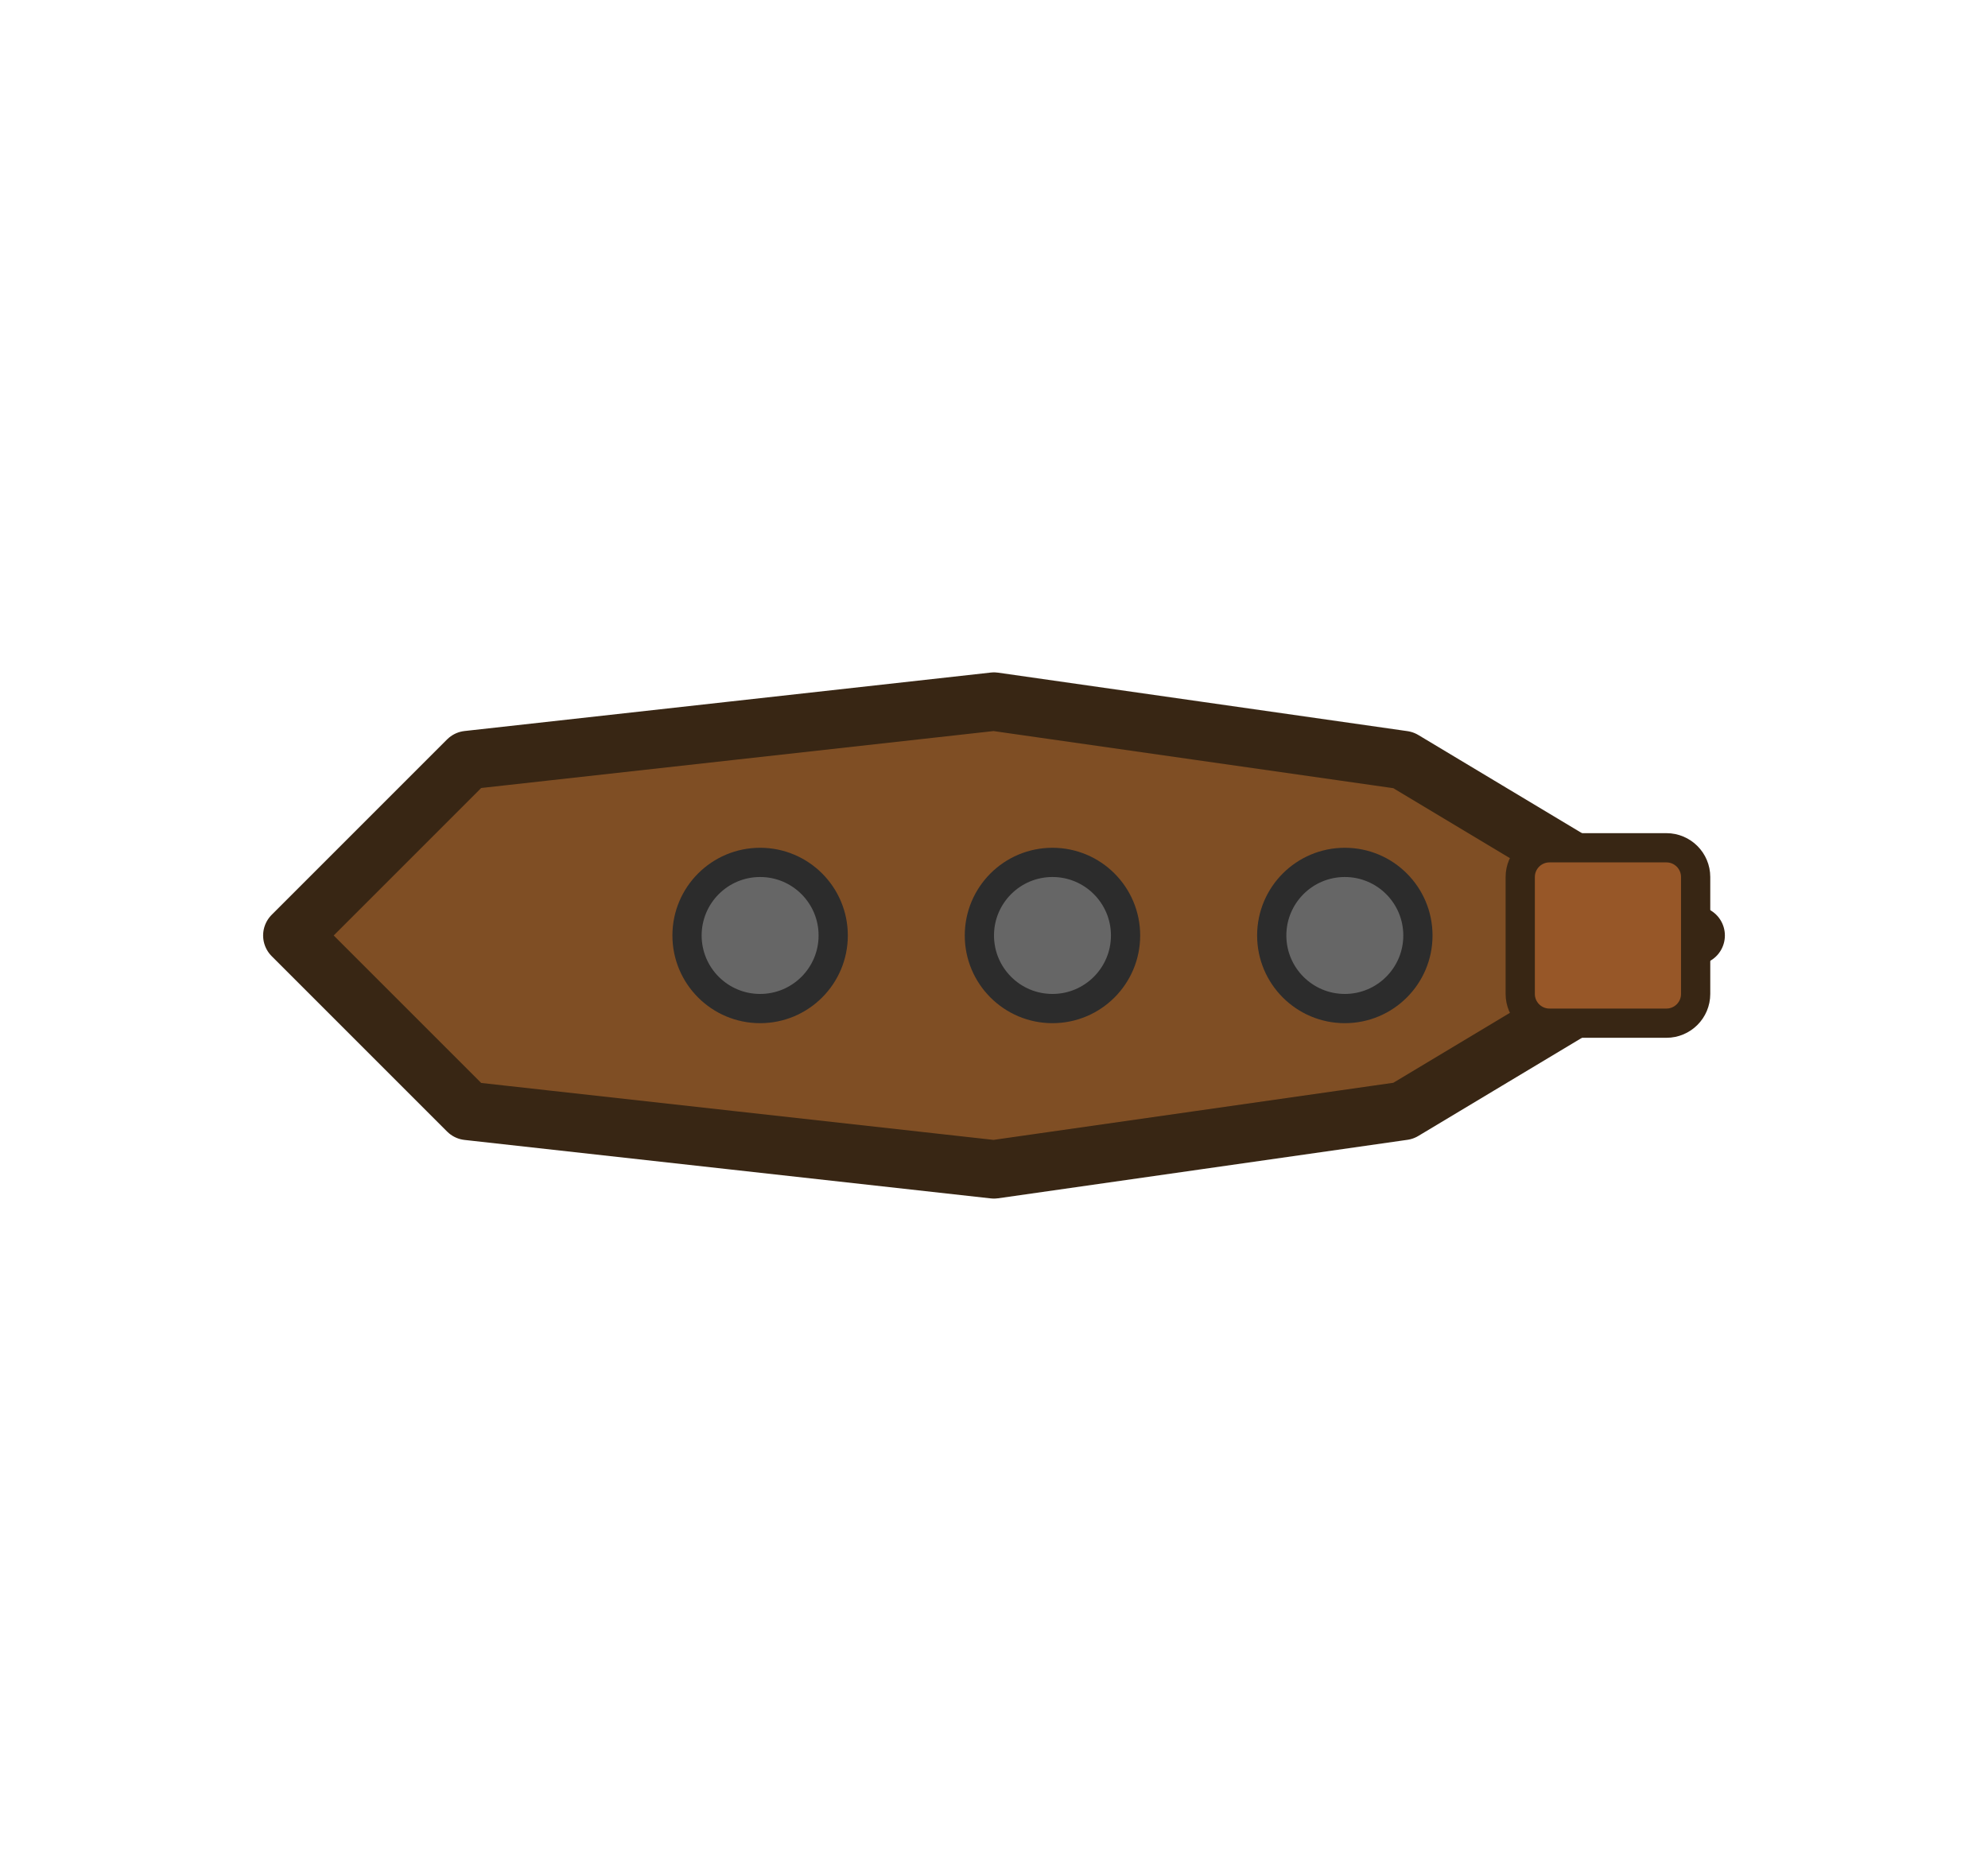
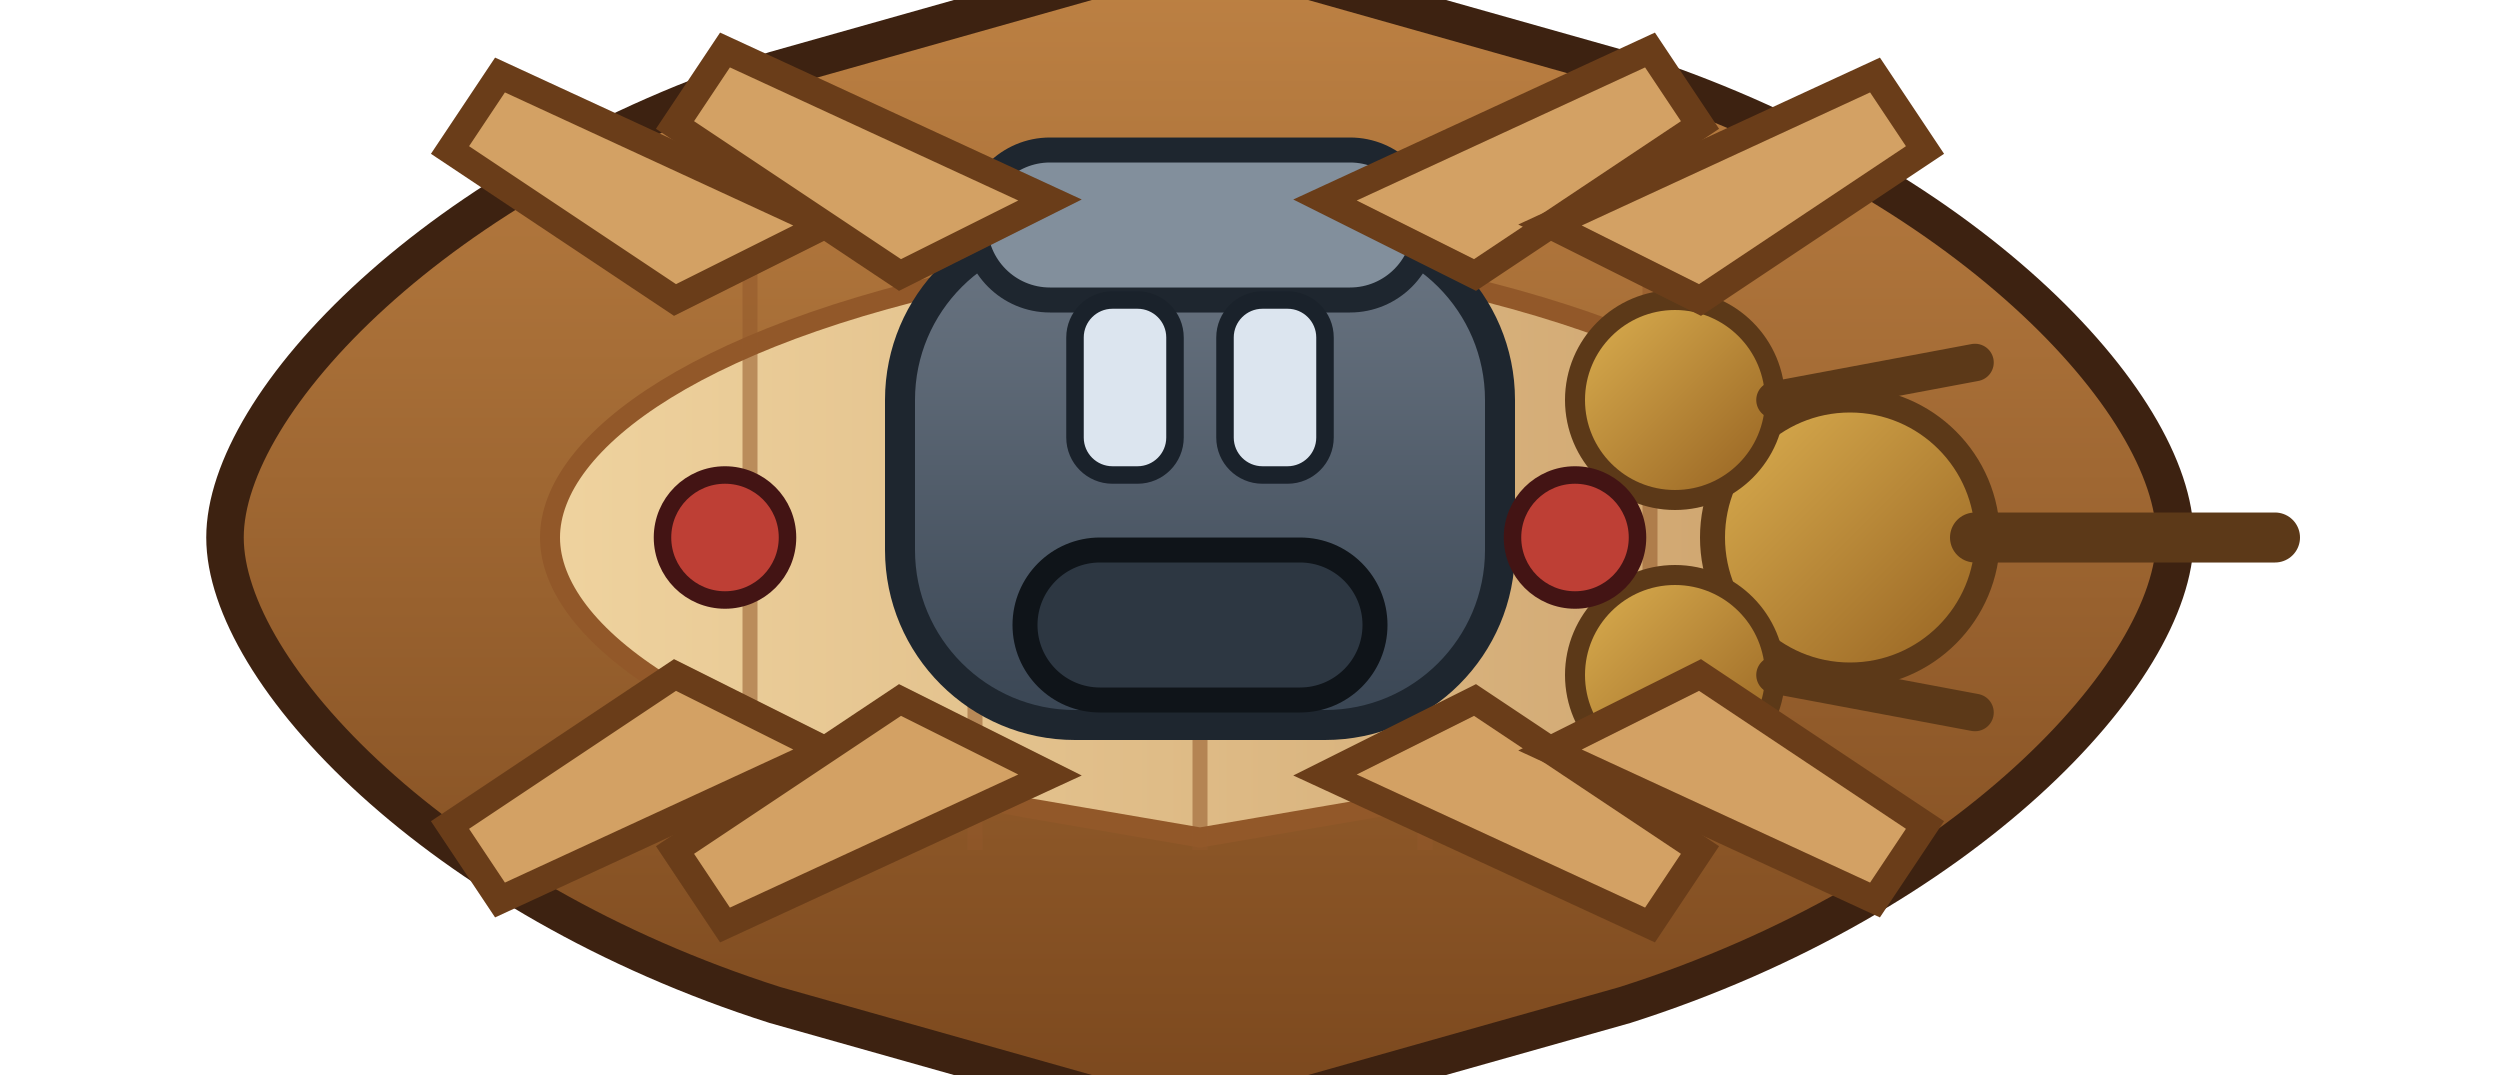
- <svg xmlns="http://www.w3.org/2000/svg" viewBox="0 0 68 64">
-   <polygon points="10,32 16,26 34,24 48,26 58,32 48,38 34,40 16,38" fill="#7f4e24" stroke="#382614" stroke-width="2" stroke-linejoin="round" />
-   <circle cx="26" cy="32" r="2.5" fill="#666" stroke="#2c2c2c" stroke-width="1" />
-   <circle cx="36" cy="32" r="2.5" fill="#666" stroke="#2c2c2c" stroke-width="1" />
-   <circle cx="46" cy="32" r="2.5" fill="#666" stroke="#2c2c2c" stroke-width="1" />
-   <rect x="52" y="29" width="6" height="6" rx="1" fill="#975728" stroke="#382614" stroke-width="1" />
+ <svg xmlns="http://www.w3.org/2000/svg" viewBox="0 0 200 86">
+   <defs>
+     <linearGradient id="cannon-imp-hull" x1="0" y1="0" x2="0" y2="1">
+       <stop offset="0" stop-color="#be8244" />
+       <stop offset="1" stop-color="#7a471d" />
+     </linearGradient>
+     <linearGradient id="cannon-imp-deck" x1="0" y1="0" x2="1" y2="0">
+       <stop offset="0" stop-color="#efd39f" />
+       <stop offset="1" stop-color="#cda26c" />
+     </linearGradient>
+     <linearGradient id="cannon-imp-casemate" x1="0" y1="0" x2="0" y2="1">
+       <stop offset="0" stop-color="#6c7784" />
+       <stop offset="1" stop-color="#394553" />
+     </linearGradient>
+     <linearGradient id="cannon-imp-bronze" x1="0" y1="0" x2="1" y2="1">
+       <stop offset="0" stop-color="#ddb151" />
+       <stop offset="1" stop-color="#946020" />
+     </linearGradient>
+   </defs>
+   <path d="M18 43c0-10.8 17-28.8 44-37.4l34-9.6 34 9.6c27 8.6 44 26.6 44 37.4s-17 28.8-44 37.4l-34 9.6-34-9.6C35 71.8 18 53.8 18 43z" fill="url(#cannon-imp-hull)" stroke="#3d2211" stroke-width="3" />
+   <path d="M44 43c0-7.6 12-16.8 38-21.6l14-2.4 14 2.4c26 4.8 38 14 38 21.6s-12 16.8-38 21.6l-14 2.4-14-2.4c-26-4.8-38-14-38-21.6z" fill="url(#cannon-imp-deck)" stroke="#925829" stroke-width="1.6" />
+   <g stroke="#925829" stroke-width="1.2" opacity="0.55">
+     <line x1="60" y1="20" x2="60" y2="66" />
+     <line x1="78" y1="18" x2="78" y2="68" />
+     <line x1="96" y1="18" x2="96" y2="68" />
+     <line x1="114" y1="18" x2="114" y2="68" />
+     <line x1="132" y1="20" x2="132" y2="66" />
+   </g>
+   <g transform="translate(96 28)">
+     <rect x="-24" y="-10" width="48" height="40" rx="14" fill="url(#cannon-imp-casemate)" stroke="#1e262f" stroke-width="2.4" />
+     <rect x="-18" y="-16" width="36" height="12" rx="6" fill="#828f9c" stroke="#1e262f" stroke-width="2" />
+     <rect x="-14" y="16" width="28" height="12" rx="6" fill="#2d3742" stroke="#0f1419" stroke-width="2" />
+     <g fill="#dce5ef" stroke="#1a222b" stroke-width="1.4">
+       <rect x="-10" y="-4" width="8" height="14" rx="3" />
+       <rect x="2" y="-4" width="8" height="14" rx="3" />
+     </g>
+   </g>
+   <g>
+     <circle cx="148" cy="43" r="11" fill="url(#cannon-imp-bronze)" stroke="#5c3918" stroke-width="2" />
+     <circle cx="134" cy="32" r="8" fill="url(#cannon-imp-bronze)" stroke="#5c3918" stroke-width="1.6" />
+     <circle cx="134" cy="54" r="8" fill="url(#cannon-imp-bronze)" stroke="#5c3918" stroke-width="1.6" />
+     <path d="M158 43h24" stroke="#5c3918" stroke-width="4" stroke-linecap="round" />
+     <path d="M142 32l16-3" stroke="#5c3918" stroke-width="3" stroke-linecap="round" />
+     <path d="M142 54l16 3" stroke="#5c3918" stroke-width="3" stroke-linecap="round" />
+   </g>
+   <g fill="#be3f35" stroke="#431414" stroke-width="1.4">
+     <circle cx="58" cy="43" r="5" />
+     <circle cx="126" cy="43" r="5" />
+   </g>
+   <g fill="#d3a164" stroke="#6a3d19" stroke-width="2.2">
+     <path d="M54 24l-18 -12 4 -6 26 12z" />
+     <path d="M72 22l-18 -12 4 -6 26 12z" />
+     <path d="M118 22l18 -12-4 -6-26 12z" />
+     <path d="M136 24l18 -12-4 -6-26 12z" />
+     <path d="M54 54l-18 12 4 6 26-12z" />
+     <path d="M72 56l-18 12 4 6 26-12z" />
+     <path d="M118 56l18 12-4 6-26-12z" />
+     <path d="M136 54l18 12-4 6-26-12z" />
+   </g>
</svg>
